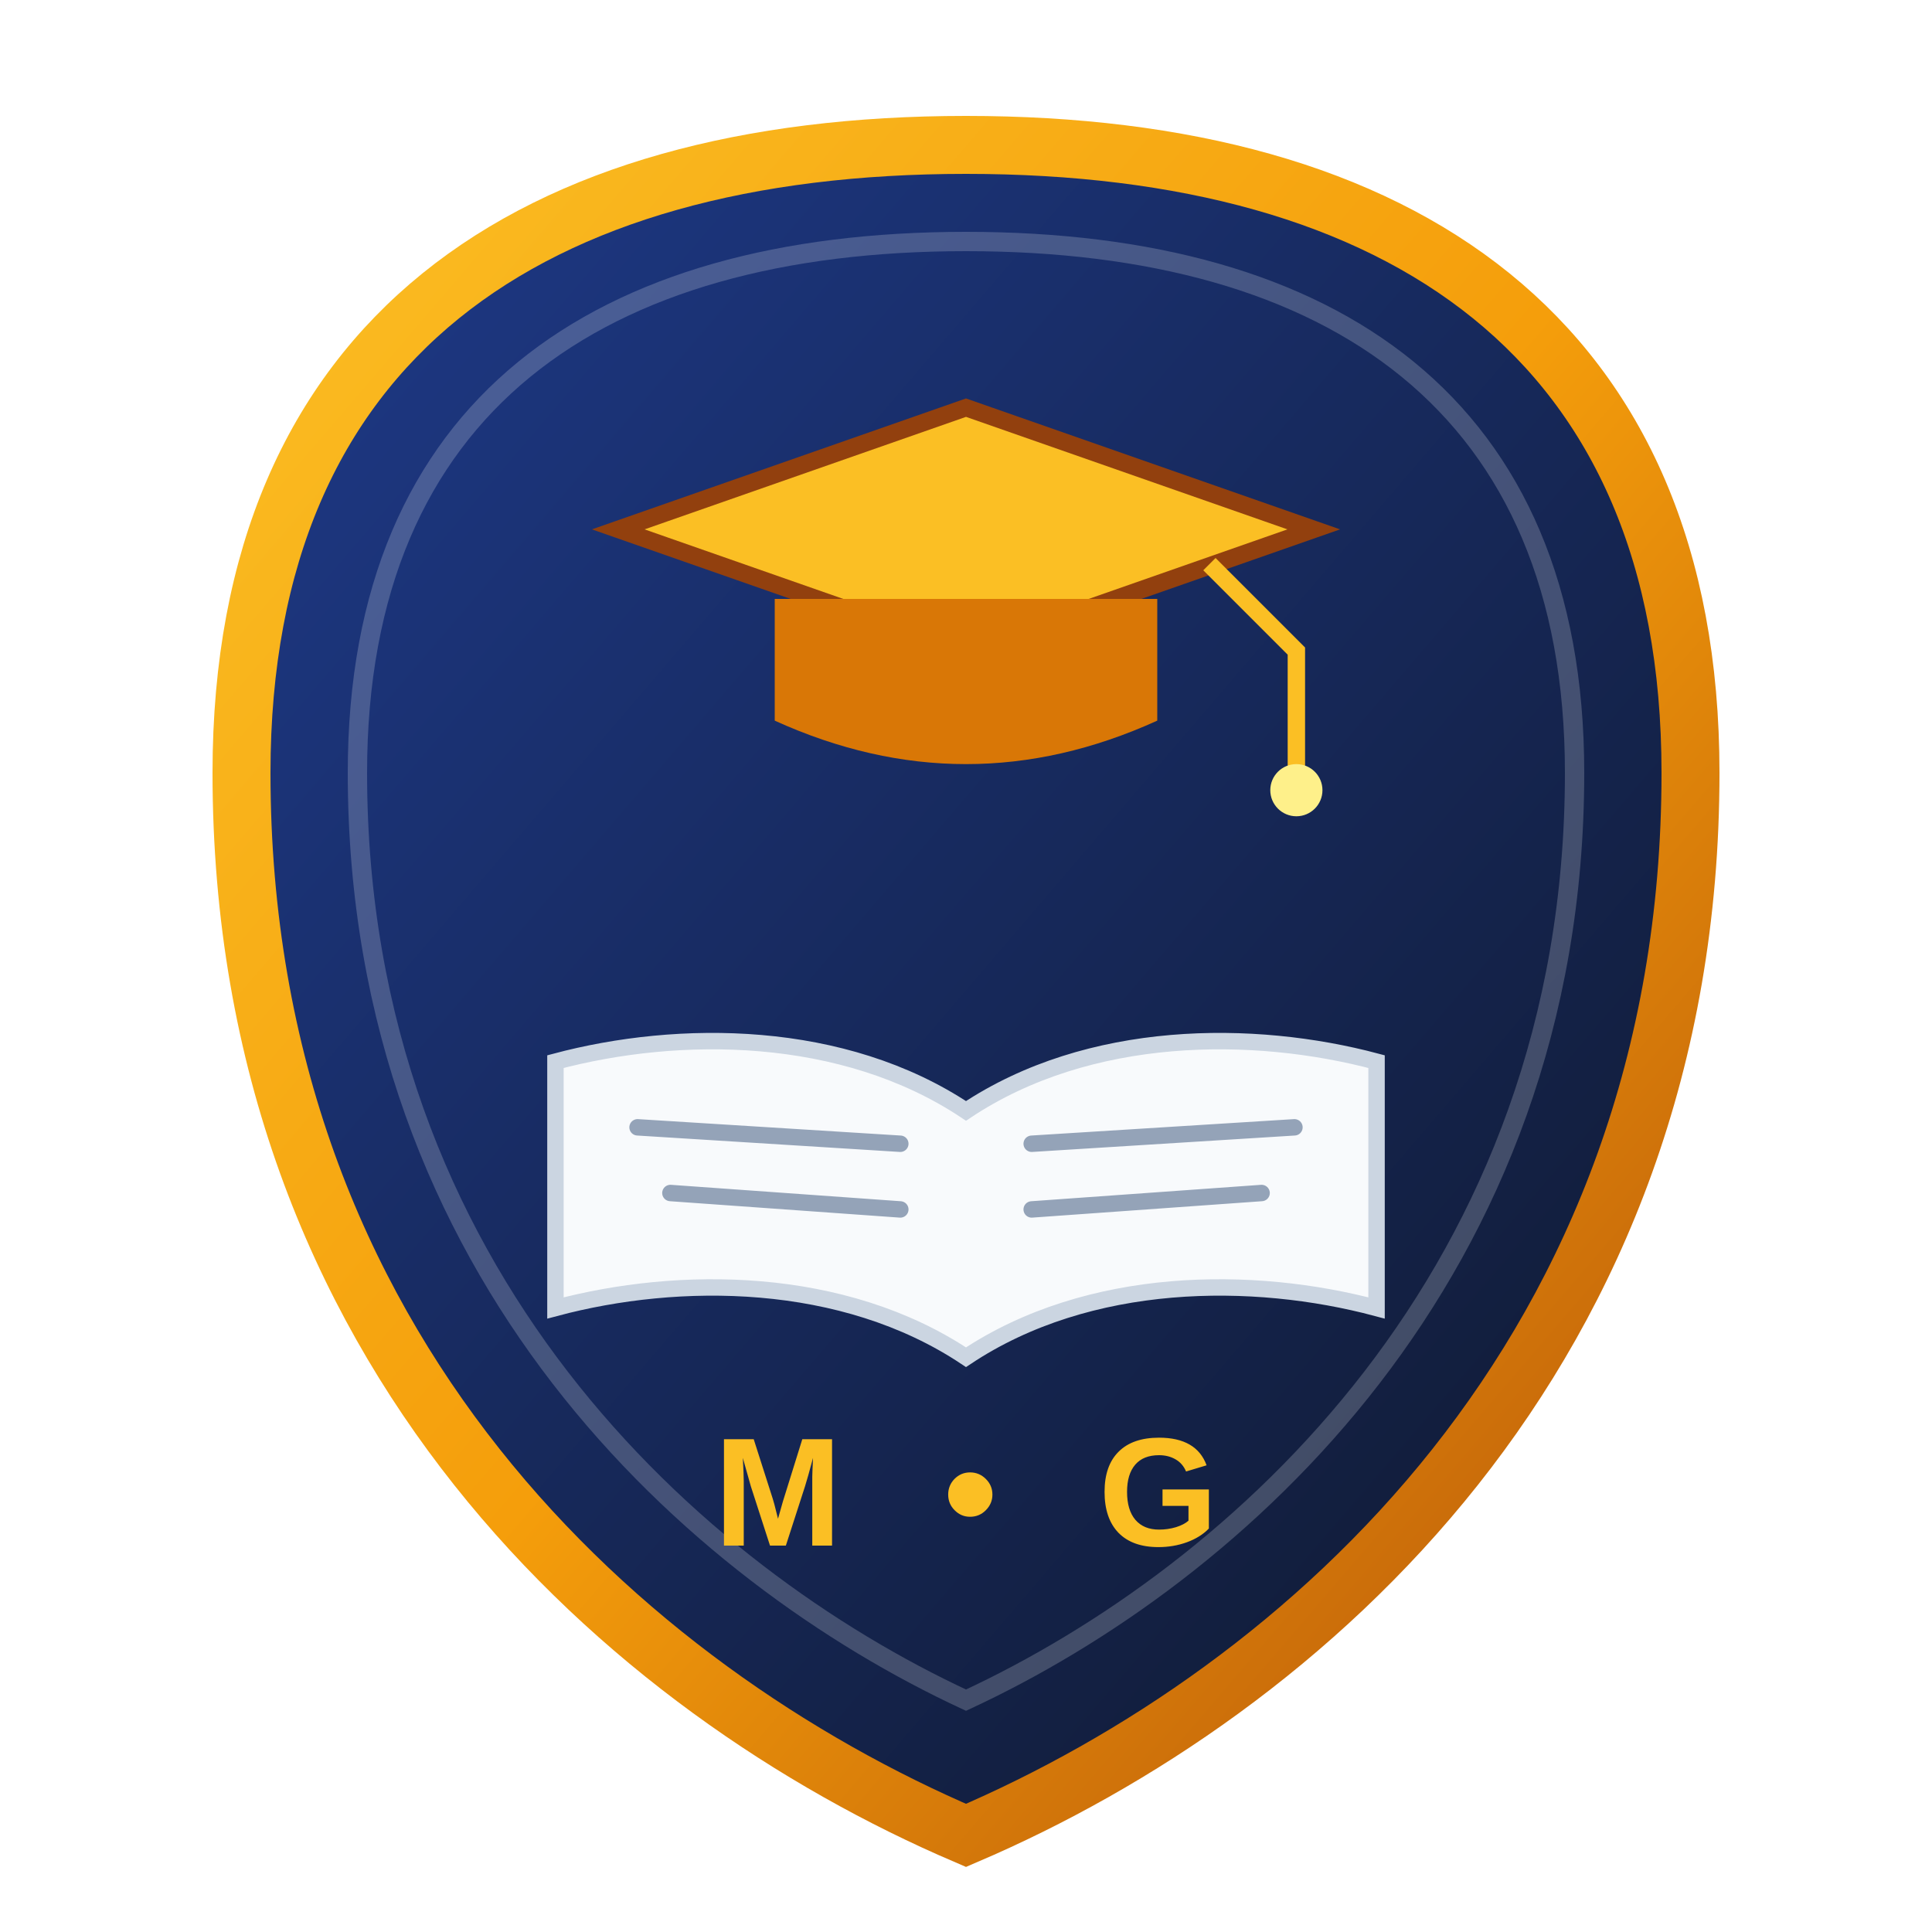
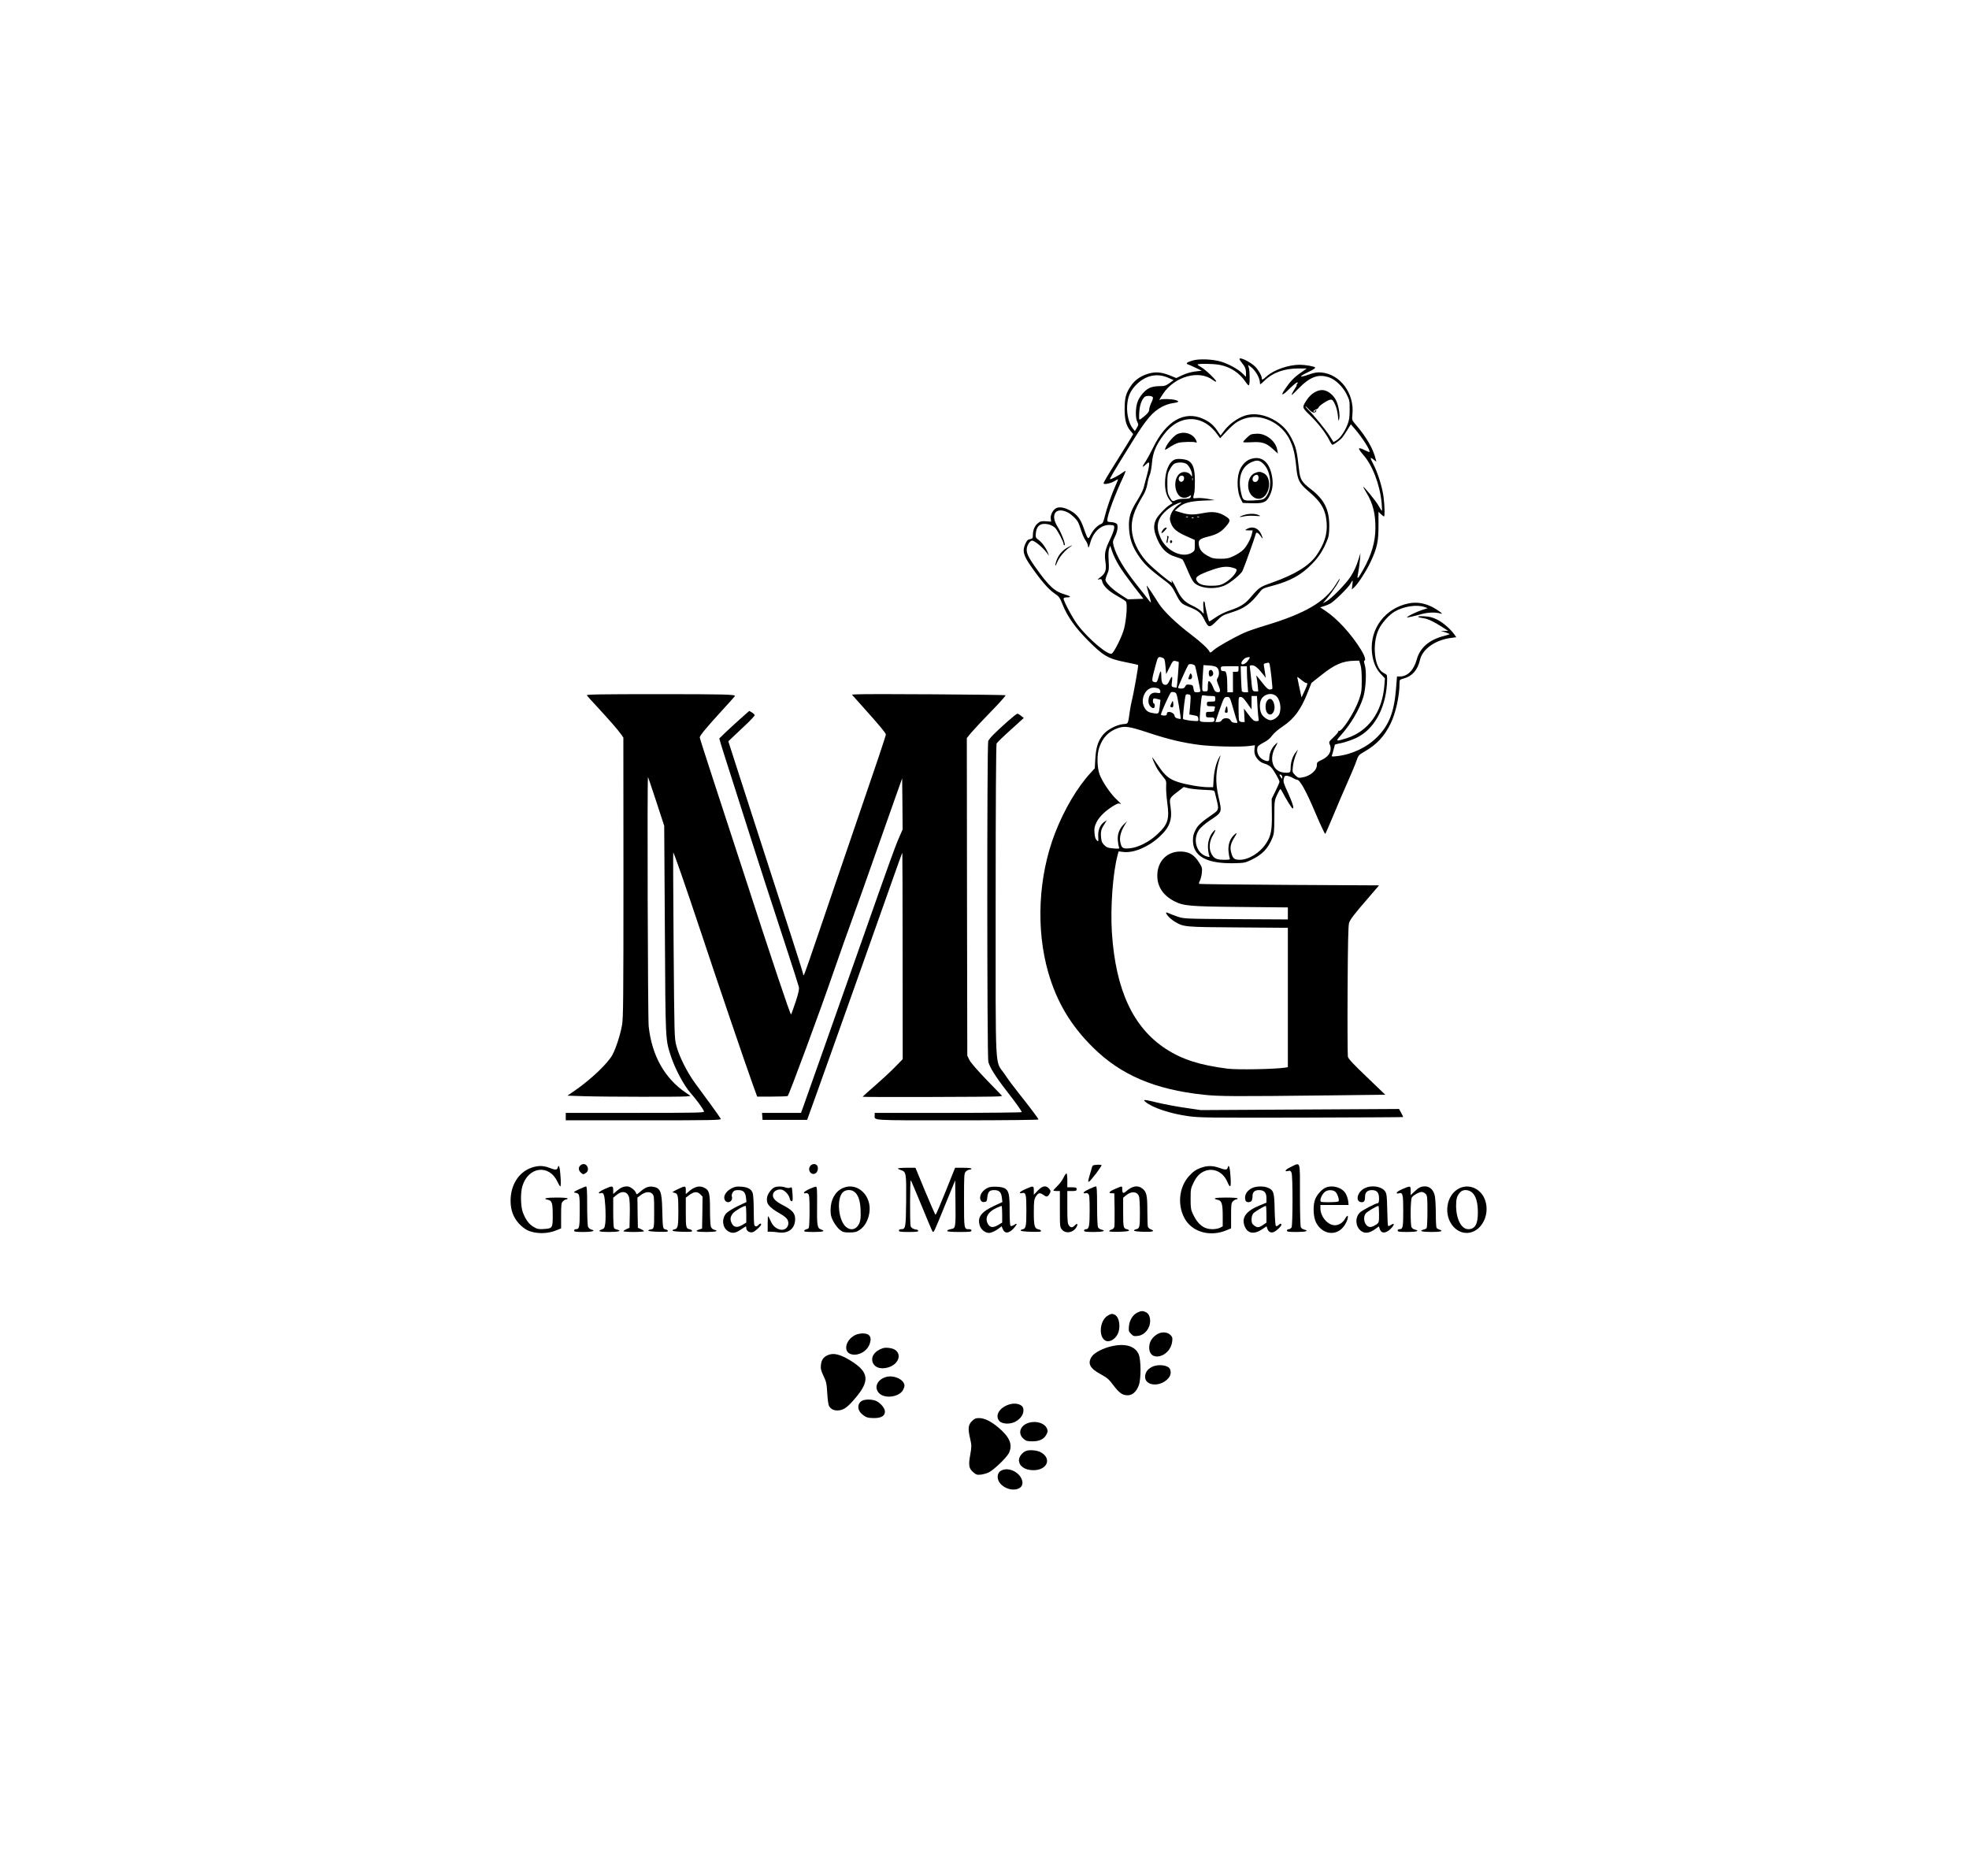
- <svg xmlns="http://www.w3.org/2000/svg" viewBox="0 0 200 200" width="200" height="200">
-   <defs>
-     <linearGradient id="shieldGrad" x1="0%" y1="0%" x2="100%" y2="100%">
-       <stop offset="0%" stop-color="#1e3a8a" />
-       <stop offset="100%" stop-color="#0f172a" />
-     </linearGradient>
-     <linearGradient id="goldBorder" x1="0%" y1="0%" x2="100%" y2="100%">
-       <stop offset="0%" stop-color="#fbbf24" />
-       <stop offset="50%" stop-color="#f59e0b" />
-       <stop offset="100%" stop-color="#b45309" />
-     </linearGradient>
-   </defs>
-   <path d="M 100 15 C 145 15, 175 35, 175 80 C 175 140, 135 175, 100 190 C 65 175, 25 140, 25 80 C 25 35, 55 15, 100 15 Z" fill="url(#shieldGrad)" stroke="url(#goldBorder)" stroke-width="6" />
-   <path d="M 100 25 C 138 25, 163 42, 163 80 C 163 132, 128 163, 100 176 C 72 163, 37 132, 37 80 C 37 42, 62 25, 100 25 Z" fill="none" stroke="rgba(255,255,255,0.2)" stroke-width="2" />
-   <g transform="translate(100, 62) scale(0.9)">
-     <path d="M 0 -22 L 40 -8 L 0 6 L -40 -8 Z" fill="#fbbf24" stroke="#92400e" stroke-width="2" />
-     <path d="M -22 0 L -22 14 Q 0 24 22 14 L 22 0 Z" fill="#d97706" />
-     <path d="M 28 -4 L 38 6 L 38 22" stroke="#fbbf24" stroke-width="2" fill="none" />
-     <circle cx="38" cy="22" r="3" fill="#fef08a" />
+ <svg xmlns="http://www.w3.org/2000/svg" version="1.0" width="2116pt" height="2016pt" viewBox="0 0 2116 2016" preserveAspectRatio="xMidYMid meet">
+   <g transform="translate(0,2016) scale(0.1,-0.1)" fill="#000000" stroke="none">
+     <path d="M13320 16301 c0 -5 11 -22 24 -38 36 -43 46 -68 46 -112 l0 -41 -40 39 c-46 45 -151 102 -230 125 -87 26 -234 32 -302 12 -62 -18 -80 -33 -51 -42 10 -3 47 -20 83 -37 l65 -31 -70 -8 c-42 -5 -95 -20 -137 -39 l-67 -32 -68 28 c-91 36 -154 42 -229 20 -82 -23 -146 -67 -188 -128 -56 -82 -69 -128 -70 -247 -1 -120 16 -185 63 -241 l29 -34 -26 -45 c-14 -25 -79 -129 -144 -233 -112 -179 -148 -239 -148 -252 0 -14 70 -2 109 20 23 14 45 25 46 25 2 0 -8 -26 -22 -57 -47 -105 -100 -257 -119 -337 -14 -60 -23 -80 -39 -86 -39 -15 -86 -62 -111 -112 -23 -46 -27 -49 -39 -32 -7 11 -25 56 -40 102 -33 96 -72 146 -142 184 -66 37 -125 45 -158 24 -33 -22 -58 -72 -53 -110 l4 -32 -56 4 c-46 3 -60 0 -84 -19 -35 -27 -56 -75 -56 -127 0 -36 -3 -40 -30 -46 -24 -4 -35 -15 -50 -48 -35 -78 -24 -124 59 -243 104 -150 189 -249 249 -289 54 -37 61 -46 92 -125 52 -129 138 -250 275 -387 161 -162 214 -193 395 -229 74 -15 138 -29 141 -31 6 -3 -49 -313 -69 -389 -6 -22 -16 -76 -22 -120 -19 -131 -14 -122 -70 -127 -71 -7 -172 -60 -215 -113 -54 -66 -76 -133 -84 -256 l-6 -106 -42 -46 c-146 -158 -287 -397 -386 -653 -179 -465 -206 -1027 -72 -1494 91 -317 242 -571 479 -805 299 -297 665 -454 1191 -510 165 -18 327 -19 1346 -7 l606 7 -198 190 c-150 143 -200 197 -204 220 -3 17 -5 338 -3 715 3 515 7 694 16 722 14 40 56 95 220 284 l102 119 -964 5 c-530 3 -967 8 -970 11 -3 3 1 20 10 37 8 18 18 56 20 84 5 48 2 58 -30 109 -50 79 -101 112 -182 117 -155 10 -267 -99 -267 -258 0 -120 63 -214 184 -276 100 -50 160 -56 712 -61 l507 -5 0 -65 0 -64 -557 3 c-553 4 -559 4 -628 27 -38 13 -82 30 -97 37 -64 33 -1 -51 68 -92 97 -57 104 -57 682 -61 l532 -4 0 -749 0 -749 -32 -5 c-112 -17 -513 -24 -616 -11 -299 38 -488 99 -662 212 -353 230 -541 634 -581 1252 -17 269 10 640 62 834 l10 37 52 -6 c111 -13 268 53 388 164 110 102 139 182 118 325 -13 90 -14 89 84 164 l58 45 47 -12 c26 -7 100 -15 165 -18 117 -5 117 -5 123 -31 3 -14 12 -51 20 -82 23 -93 20 -105 -33 -142 -132 -91 -168 -123 -195 -176 -22 -42 -28 -67 -28 -115 1 -166 144 -247 430 -243 118 2 129 4 193 34 120 57 181 119 229 234 20 49 22 71 23 229 0 171 1 176 29 238 16 34 32 62 36 62 3 0 14 -17 24 -37 10 -21 39 -71 64 -112 41 -64 47 -71 50 -48 2 15 -20 75 -53 149 -50 108 -56 127 -49 158 8 31 12 35 38 32 15 -2 42 -12 60 -23 17 -10 38 -19 46 -19 30 -1 98 -124 195 -354 55 -129 103 -232 107 -228 4 4 43 94 87 199 44 106 112 266 152 355 40 90 83 192 95 228 21 61 26 67 80 98 138 79 220 166 289 307 54 112 95 296 95 430 0 40 1 41 47 54 89 23 148 91 173 199 27 118 166 216 338 237 l52 7 -22 31 c-42 59 -121 127 -185 159 -50 24 -80 32 -141 35 -81 4 -84 -9 -4 -21 49 -7 112 -37 203 -96 l62 -40 -39 -1 -39 0 49 -15 c26 -9 46 -17 44 -20 -3 -2 -30 -11 -62 -19 -158 -41 -256 -126 -291 -253 -32 -115 -99 -182 -181 -182 l-31 0 -11 -137 c-20 -246 -75 -387 -202 -514 -110 -111 -270 -187 -431 -205 -59 -7 -62 -6 -54 12 4 10 12 39 18 64 6 25 12 46 13 48 1 2 35 10 76 18 40 9 109 33 154 54 187 90 309 304 329 576 3 49 2 94 -2 99 -4 6 -21 17 -37 25 -96 49 -124 309 -50 465 31 67 111 157 171 192 97 57 240 79 322 49 l34 -12 -68 -22 c-57 -19 -155 -67 -155 -77 0 -4 69 11 155 35 77 21 155 22 211 5 37 -12 -40 45 -101 75 -85 41 -166 52 -249 35 -250 -52 -414 -269 -393 -520 9 -100 40 -179 95 -237 l45 -48 -6 -78 c-23 -285 -172 -492 -409 -567 -112 -35 -117 -33 -63 28 109 120 202 277 245 412 29 93 38 279 17 348 -8 26 -11 47 -6 47 21 0 6 51 -36 119 -102 166 -255 333 -382 417 l-56 37 39 12 c21 6 53 19 69 28 42 22 200 177 219 216 9 17 19 31 21 31 3 0 2 -21 -2 -47 l-6 -48 28 25 c40 37 130 176 174 271 70 148 86 223 85 391 l0 148 26 -25 c14 -14 29 -25 33 -25 10 0 8 103 -4 205 -12 103 -64 270 -113 362 -36 67 -34 75 8 42 l27 -21 -7 28 c-28 114 -101 239 -217 374 -39 45 -39 45 -33 110 22 222 -132 429 -333 447 -46 4 -73 0 -144 -25 -105 -36 -99 -18 11 34 45 21 71 39 65 45 -13 13 -107 29 -167 29 -122 -1 -277 -55 -353 -124 -45 -40 -53 -43 -53 -21 0 26 -37 90 -70 124 -53 52 -170 109 -170 82z m-214 -62 c115 -21 214 -86 278 -181 26 -37 35 -45 40 -33 9 25 7 146 -3 182 l-9 32 29 -21 c51 -38 99 -121 99 -173 0 -22 4 -19 50 25 88 86 211 130 364 130 l89 0 -69 -49 c-68 -47 -113 -95 -167 -176 -49 -72 -28 -71 46 3 40 39 79 72 86 72 11 0 11 -3 1 -15 -7 -8 -9 -15 -6 -15 4 0 -1 -12 -12 -27 -11 -16 -27 -44 -37 -63 -14 -28 0 -17 66 51 129 131 215 163 333 123 68 -23 148 -101 188 -182 31 -62 33 -73 32 -167 0 -79 -5 -112 -23 -157 -29 -76 -80 -149 -119 -171 l-31 -18 -44 69 c-46 71 -172 225 -226 276 -17 17 -31 34 -31 38 0 5 14 -7 30 -25 35 -40 64 -51 81 -31 8 10 8 14 0 14 -6 0 -11 -5 -11 -11 0 -5 -5 -7 -12 -3 -8 5 -1 12 20 21 18 7 32 18 32 23 0 17 103 85 129 85 20 1 28 -9 49 -53 14 -32 27 -81 30 -121 5 -56 7 -62 13 -36 12 42 -6 151 -33 203 -30 58 -85 102 -136 109 -58 8 -131 -34 -176 -101 -56 -84 -56 -84 30 -167 87 -84 169 -190 208 -266 14 -29 30 -53 35 -53 14 0 84 51 105 77 12 14 37 52 57 85 l36 58 45 -52 c83 -98 168 -232 155 -245 -3 -2 -28 7 -55 21 -31 16 -53 22 -57 16 -4 -6 17 -36 45 -68 99 -111 179 -319 198 -518 4 -46 5 -84 2 -84 -3 0 -19 26 -37 58 -25 46 -163 214 -163 199 0 -3 16 -31 35 -63 69 -114 97 -224 96 -381 -1 -148 -42 -286 -131 -445 -62 -109 -71 -115 -54 -32 7 38 16 101 19 139 l5 70 -19 -60 c-25 -82 -47 -129 -88 -194 -47 -73 -207 -237 -258 -263 l-39 -21 42 49 c62 71 154 214 138 214 -2 0 -20 -27 -40 -60 -116 -188 -332 -314 -751 -440 -93 -28 -199 -64 -235 -81 -124 -57 -294 -154 -329 -187 -23 -22 -37 -29 -40 -21 -9 29 -93 108 -203 191 -155 117 -296 252 -348 336 -73 116 -124 191 -127 189 -1 -2 6 -32 16 -67 11 -36 22 -78 26 -95 6 -28 5 -28 -27 14 -18 25 -70 91 -116 148 -142 178 -224 316 -254 426 -11 44 -11 50 15 102 16 32 27 72 27 95 0 34 -4 42 -26 50 -14 6 -39 10 -55 10 -22 0 -29 5 -29 19 0 55 79 270 174 471 14 30 23 56 21 58 -2 2 -19 -7 -37 -21 -37 -28 -112 -67 -128 -67 -10 0 20 51 245 414 144 231 211 310 312 364 34 18 83 35 110 38 71 10 83 19 39 34 -38 12 -149 16 -166 5 -18 -11 -10 5 30 65 127 187 388 258 535 145 19 -14 35 -21 35 -14 0 17 -120 131 -163 154 -20 11 -37 23 -37 27 0 12 168 10 236 -3z m-546 -141 l52 -23 -45 -33 c-40 -28 -53 -32 -109 -32 -39 0 -78 -7 -104 -19 -52 -24 -109 -91 -131 -155 -21 -64 -22 -171 -1 -210 14 -27 14 -32 -5 -64 l-21 -35 -23 29 c-41 50 -66 155 -60 244 6 93 30 152 87 214 103 112 233 142 360 84z m-171 -207 c4 -7 -2 -32 -16 -58 -12 -26 -23 -59 -23 -74 0 -20 -12 -38 -47 -68 -27 -23 -52 -41 -57 -41 -5 0 -6 35 -3 78 5 75 22 127 54 163 16 19 80 19 92 0z m-914 -1238 c39 -20 93 -71 111 -106 8 -15 24 -58 35 -95 12 -37 31 -81 44 -98 13 -17 25 -44 27 -60 4 -31 7 -27 28 44 34 113 119 186 210 180 44 -3 45 -4 44 -34 -1 -18 -22 -74 -47 -125 -52 -109 -60 -149 -47 -239 12 -85 0 -122 -53 -162 -36 -26 -38 -30 -15 -24 23 5 27 2 33 -23 10 -47 68 -103 157 -153 47 -26 91 -54 98 -63 17 -21 6 -189 -20 -291 -21 -82 -104 -250 -132 -268 -38 -23 -252 157 -367 309 -52 69 -151 253 -151 281 0 9 12 14 35 14 52 0 43 13 -23 32 -110 32 -169 87 -315 292 -79 112 -100 158 -92 206 6 37 36 80 56 80 32 0 137 -92 176 -155 7 -11 5 -3 -3 19 -23 57 -62 112 -101 142 -34 25 -35 29 -31 76 7 64 37 98 89 98 47 0 87 -15 118 -43 24 -22 91 -150 91 -174 0 -7 4 -13 10 -13 17 0 -32 131 -75 200 -82 130 -19 217 110 153z m549 -569 c26 -44 97 -143 156 -220 l108 -139 -84 -3 -84 -3 -79 51 c-87 56 -161 129 -161 159 0 10 9 39 20 64 18 39 19 58 14 144 -4 65 -2 108 6 128 l11 30 22 -65 c12 -36 44 -101 71 -146z m469 -993 c22 -9 25 -17 32 -93 l7 -83 37 73 c34 70 37 73 65 68 16 -4 31 -8 33 -9 4 -5 -17 -271 -22 -276 -2 -2 -16 0 -31 3 -26 7 -26 8 -19 63 8 63 -2 64 -30 3 -13 -30 -24 -40 -41 -40 -31 0 -44 28 -44 96 0 68 -9 63 -30 -14 -13 -47 -19 -56 -35 -54 -43 8 -43 8 7 195 21 79 26 85 71 68z m937 0 c0 -5 -12 -23 -26 -40 -26 -31 -64 -42 -64 -18 1 19 33 55 55 60 32 8 35 7 35 -2z m1191 -78 c9 -30 14 -94 13 -168 0 -108 -3 -129 -31 -208 -48 -136 -186 -348 -215 -331 -6 4 -8 2 -5 -3 4 -6 -18 -34 -49 -63 -51 -48 -55 -55 -45 -77 30 -66 -3 -132 -84 -169 -47 -22 -54 -28 -53 -53 2 -60 -72 -123 -161 -137 -36 -6 -43 -3 -72 25 -31 31 -31 34 -25 92 3 34 17 88 30 122 l25 62 -24 -30 c-33 -40 -55 -107 -55 -166 0 -40 -3 -48 -22 -52 -13 -3 -43 -2 -68 3 -106 20 -142 150 -75 269 14 24 24 46 22 48 -3 2 -18 -12 -35 -31 -32 -36 -52 -90 -52 -138 0 -32 -16 -36 -64 -13 -52 25 -79 89 -60 140 4 9 33 29 64 45 39 20 69 44 90 74 19 26 66 67 115 99 122 82 194 179 266 360 l43 108 101 80 c147 118 233 155 361 158 l51 1 14 -47z m-976 5 c10 -47 33 -253 28 -260 -2 -5 -15 -8 -28 -8 -17 0 -37 18 -76 68 -68 87 -72 91 -66 67 3 -11 9 -50 13 -87 l6 -68 -30 0 c-34 0 -35 4 -47 140 -3 36 -8 82 -11 103 -6 35 -5 37 23 37 29 0 67 -33 123 -105 l23 -30 -7 45 c-4 25 -9 59 -12 77 -6 32 -7 31 48 42 4 0 10 -9 13 -21z m-801 -17 c9 -27 56 -255 56 -268 0 -8 -13 -13 -34 -13 -31 0 -34 3 -40 39 -5 36 -9 39 -42 43 -30 4 -38 0 -47 -19 -8 -17 -18 -23 -44 -23 -18 0 -33 4 -33 10 0 11 99 230 111 246 12 15 67 5 73 -15z m235 -15 c25 -23 28 -81 6 -112 -12 -19 -11 -27 10 -80 25 -62 22 -78 -16 -72 -17 2 -28 14 -39 44 -16 44 -37 74 -51 74 -5 0 -9 -25 -9 -55 0 -54 0 -55 -30 -55 -29 0 -30 1 -30 48 0 27 3 91 7 142 l6 92 63 -4 c43 -3 69 -10 83 -22z m231 -16 c0 -27 -3 -30 -30 -30 l-30 0 0 -110 0 -110 -30 0 -30 0 -1 78 c0 94 -10 147 -26 148 -7 1 -20 2 -28 3 -9 0 -15 11 -15 26 0 25 0 25 95 25 l95 0 0 -30z m90 -27 c0 -32 3 -95 7 -140 l6 -83 -32 0 c-17 0 -33 6 -36 13 -2 6 -5 69 -8 140 l-4 127 34 0 33 0 0 -57z m637 -123 c19 0 17 -10 -18 -87 l-32 -68 -23 105 c-12 58 -23 109 -23 113 -1 5 18 -8 41 -27 23 -20 48 -36 55 -36z m-1586 -60 c10 -6 19 -20 19 -31 0 -19 -4 -20 -36 -15 -47 9 -81 -13 -89 -58 -8 -39 -1 -69 21 -91 23 -23 44 -18 44 10 0 14 -4 25 -10 25 -12 0 -14 47 -2 53 4 2 22 0 40 -5 l33 -9 -6 -57 c-11 -95 -11 -95 -61 -88 -58 8 -81 20 -104 59 -52 85 7 217 96 217 20 0 44 -5 55 -10z m218 -184 c13 -75 21 -139 19 -141 -2 -3 -17 -1 -34 4 -19 5 -30 15 -32 30 -6 37 -82 57 -82 21 0 -15 -7 -20 -29 -20 -17 0 -32 4 -35 9 -5 8 86 213 106 238 5 7 19 8 36 4 26 -7 28 -12 51 -145z m126 84 c0 -19 -4 -67 -7 -107 l-7 -71 47 -9 c41 -7 47 -11 50 -36 3 -25 1 -27 -30 -26 -42 0 -126 14 -134 22 -5 5 10 160 23 235 5 29 9 33 32 30 23 -3 26 -8 26 -38z m914 24 c48 -34 67 -144 36 -204 -16 -30 -61 -60 -90 -60 -29 0 -76 31 -95 63 -22 35 -27 108 -11 150 24 63 106 89 160 51z m-696 -4 c46 0 47 -1 47 -30 0 -29 -2 -30 -45 -30 -41 0 -45 -2 -45 -25 0 -23 4 -25 46 -25 38 0 45 -3 40 -16 -3 -9 -6 -22 -6 -30 0 -10 -13 -14 -45 -14 -43 0 -45 -1 -45 -30 0 -29 2 -30 45 -30 41 0 45 -2 45 -25 0 -24 -2 -25 -75 -25 -58 0 -77 4 -81 15 -6 16 15 254 23 268 3 5 15 6 27 3 11 -3 42 -6 69 -6z m501 -117 c4 -65 10 -126 12 -135 4 -14 -1 -18 -25 -18 -26 0 -38 10 -82 68 l-51 67 4 -72 4 -73 -27 0 c-15 0 -29 7 -33 16 -3 9 -6 69 -6 135 0 118 0 119 23 119 18 0 35 -17 70 -67 l47 -67 0 72 0 72 29 0 29 0 6 -117z m-262 -15 c19 -68 38 -131 43 -141 7 -16 3 -18 -26 -15 -24 2 -37 10 -44 26 -13 30 -79 32 -95 2 -7 -13 -21 -20 -40 -20 l-29 0 35 103 c58 164 59 167 92 167 28 0 29 -3 64 -122z m-912 -262 c223 -74 370 -108 555 -132 141 -17 433 -24 531 -11 l60 8 -4 -36 c-6 -49 4 -80 38 -119 19 -21 45 -37 73 -44 23 -6 54 -24 68 -39 29 -32 89 -136 89 -155 0 -7 -19 -51 -42 -98 l-42 -85 2 -155 c3 -180 -9 -246 -63 -326 -65 -99 -186 -174 -281 -174 -61 0 -77 14 -94 82 -14 53 -4 96 37 160 31 50 29 58 -7 23 -43 -41 -63 -102 -58 -172 3 -32 9 -66 13 -75 6 -16 0 -18 -58 -18 -83 0 -109 12 -137 62 -32 57 -25 138 18 207 32 53 28 70 -7 25 -35 -45 -53 -107 -49 -170 2 -33 8 -68 13 -78 7 -17 5 -18 -20 -12 -116 29 -163 182 -89 289 17 24 64 65 109 95 142 95 139 86 100 257 -37 164 -32 281 20 440 3 11 -1 7 -10 -9 -33 -57 -56 -143 -62 -233 l-6 -93 -51 0 c-79 0 -232 26 -321 54 -101 32 -146 69 -221 182 -31 46 -58 84 -60 84 -7 0 30 -85 54 -125 14 -22 41 -59 61 -83 34 -40 36 -46 33 -105 -2 -34 4 -112 12 -174 25 -178 8 -232 -109 -341 -86 -81 -208 -142 -297 -149 -73 -6 -84 2 -98 64 -12 50 4 115 42 178 l30 50 -35 -34 c-47 -45 -71 -108 -64 -174 2 -29 8 -61 12 -71 8 -18 4 -19 -60 -14 -58 5 -72 10 -98 36 -26 26 -31 41 -35 91 -4 60 2 82 44 146 l19 30 -25 -16 c-46 -30 -71 -87 -68 -156 3 -62 3 -62 -16 -43 -14 13 -21 38 -24 80 -4 50 0 69 23 115 28 59 103 130 190 180 37 22 48 24 67 15 13 -6 -3 12 -34 40 -68 60 -160 195 -191 277 -28 76 -30 215 -4 289 37 108 100 173 198 208 77 27 122 20 329 -48z m1440 -479 c0 -20 0 -20 -15 -1 -19 25 -19 35 0 28 8 -4 15 -16 15 -27z" />
+     <path d="M13372 15691 c-75 -26 -159 -87 -211 -153 l-44 -58 -33 48 c-41 62 -85 99 -153 130 -202 93 -401 -22 -541 -313 -27 -55 -63 -120 -79 -145 -39 -56 -40 -72 -3 -37 15 15 31 27 35 27 13 0 7 -49 -17 -137 -13 -48 -30 -109 -36 -136 -7 -26 -37 -85 -66 -131 -77 -122 -97 -189 -91 -301 6 -111 33 -192 96 -288 61 -92 115 -146 252 -249 107 -80 112 -86 154 -168 49 -97 60 -108 135 -139 107 -43 135 -65 171 -137 48 -95 55 -96 131 -20 60 60 68 65 164 95 137 42 204 91 306 223 23 31 38 38 130 62 197 53 310 115 428 236 70 71 117 143 158 242 23 54 26 78 27 168 0 174 -53 280 -194 390 -105 81 -119 105 -132 222 -19 175 -30 226 -69 307 -46 95 -94 151 -174 203 -114 73 -239 95 -344 59z m204 -25 c122 -32 226 -116 281 -226 41 -81 59 -155 73 -295 13 -143 32 -180 132 -265 138 -116 185 -199 195 -341 9 -117 -25 -224 -106 -342 -79 -116 -232 -210 -480 -298 -132 -47 -138 -50 -235 -163 -58 -68 -109 -99 -222 -137 -53 -18 -110 -46 -151 -75 -35 -25 -66 -44 -69 -42 -7 7 -44 162 -44 185 0 12 -5 25 -11 29 -8 5 -10 -13 -7 -63 l4 -70 -27 28 c-14 15 -56 42 -93 59 -89 42 -122 78 -173 183 -40 81 -63 114 -48 66 8 -23 -220 165 -275 228 -93 105 -149 226 -157 338 -8 111 23 208 120 368 23 37 39 81 47 124 6 37 18 83 27 102 8 20 19 78 23 129 9 109 44 192 129 304 168 222 424 218 580 -10 l23 -32 70 75 c39 42 91 88 116 102 87 51 183 64 278 39z" />
+     <path d="M12655 15496 c-49 -21 -135 -130 -135 -170 0 -3 23 11 51 29 28 19 69 40 92 46 42 11 171 14 188 4 17 -11 9 22 -13 50 -40 51 -120 69 -183 41z" />
+     <path d="M13445 15491 c-22 -9 -85 -70 -85 -82 0 -4 38 -4 85 -2 115 8 162 -7 232 -71 l56 -51 -7 40 c-16 93 -118 176 -215 174 -25 0 -55 -4 -66 -8z" />
+     <path d="M13435 15225 c-53 -19 -102 -76 -121 -144 -24 -80 -16 -212 16 -277 l25 -49 90 -3 c121 -4 158 7 189 61 39 66 51 137 37 221 -27 164 -114 234 -236 191z m145 -53 c88 -88 94 -292 11 -366 -16 -15 -41 -20 -119 -24 -116 -5 -116 -5 -138 99 -31 149 10 263 111 310 62 29 92 25 135 -19z" />
+     <path d="M13483 15075 c-81 -35 -95 -188 -22 -249 58 -49 125 -28 160 48 35 78 17 171 -40 200 -36 19 -56 20 -98 1z m42 -49 c0 -32 -23 -53 -49 -43 -21 8 -21 46 2 63 27 21 47 13 47 -20z" />
+     <path d="M12624 15221 c-63 -27 -104 -128 -104 -255 0 -86 21 -149 61 -192 l20 -22 -34 -21 c-42 -26 -119 -107 -141 -148 -28 -54 -30 -103 -7 -171 45 -134 114 -208 220 -238 31 -9 61 -21 68 -26 6 -5 31 -57 55 -115 23 -58 55 -119 70 -134 66 -66 232 -79 339 -26 58 28 162 115 181 150 15 29 133 357 145 405 4 18 30 2 54 -34 22 -34 24 -26 5 20 -29 71 -95 96 -156 61 -25 -14 -24 -14 18 -15 l44 0 -7 -32 c-11 -54 -55 -137 -93 -175 -19 -20 -65 -50 -101 -67 -57 -27 -77 -31 -146 -31 -70 1 -87 4 -134 30 -65 36 -91 68 -98 122 -7 50 10 63 104 87 88 22 134 48 181 101 59 67 59 81 5 115 -73 47 -137 56 -237 37 -111 -22 -160 -21 -242 4 l-69 21 39 34 c56 49 122 67 266 74 l125 5 -74 14 c-41 7 -93 11 -117 8 -43 -4 -44 -4 -38 22 3 14 8 32 10 40 2 7 5 62 5 122 0 123 -18 184 -66 215 -30 20 -119 29 -151 15z m120 -43 c28 -12 66 -81 66 -118 l0 -24 -15 21 c-22 31 -78 40 -111 18 -66 -43 -73 -177 -12 -242 25 -27 73 -30 106 -7 23 16 26 15 16 -10 -5 -12 -21 -16 -68 -16 -34 0 -73 -7 -90 -15 -34 -18 -40 -15 -69 38 -19 35 -22 58 -22 142 0 86 3 106 24 145 12 25 33 53 45 62 24 20 93 24 130 6z m-19 -157 c0 -32 -30 -51 -49 -31 -21 22 -3 62 26 58 17 -2 23 -10 23 -27z m92 -23 c-3 -7 -5 -2 -5 12 0 14 2 19 5 13 2 -7 2 -19 0 -25z m-142 -257 c-44 -26 -83 -75 -96 -121 -10 -33 -9 -47 5 -84 23 -60 63 -93 169 -140 l87 -39 0 -59 c0 -55 -2 -59 -32 -78 -101 -62 -272 18 -335 157 -52 114 -40 197 41 278 28 28 76 63 105 78 62 31 102 37 56 8z m92 -137 c-3 -3 -12 -4 -19 -1 -8 3 -5 6 6 6 11 1 17 -2 13 -5z m120 0 c-3 -3 -12 -4 -19 -1 -8 3 -5 6 6 6 11 1 17 -2 13 -5z m-60 -10 c-3 -3 -12 -4 -19 -1 -8 3 -5 6 6 6 11 1 17 -2 13 -5z m424 -536 c22 -6 39 -15 39 -20 0 -38 -71 -113 -140 -149 -36 -19 -61 -23 -130 -24 -92 0 -139 16 -160 56 -21 37 14 61 170 116 100 35 158 40 221 21z" />
+     <path d="M12496 14464 c-27 -40 -14 -45 20 -8 25 27 28 34 14 34 -10 0 -25 -12 -34 -26z" />
+     <path d="M12542 14394 c4 -3 2 -19 -2 -35 -5 -16 -5 -31 -1 -33 4 -3 8 0 8 7 0 7 4 24 8 40 5 19 3 27 -6 27 -7 0 -10 -3 -7 -6z" />
+     <path d="M12574 14339 c0 -11 5 -18 10 -16 16 5 18 24 4 30 -9 3 -14 -3 -14 -14z" />
+     <path d="M13362 14623 c-54 -19 -50 -25 8 -12 25 6 77 8 115 5 66 -5 68 -4 40 9 -39 18 -109 17 -163 -2z" />
+     <path d="M11464 14271 c-51 -30 -92 -80 -112 -140 -20 -58 -12 -69 10 -12 20 52 84 128 138 163 41 27 19 20 -36 -11z" />
+     <path d="M12781 12899 c-14 -41 -14 -39 9 -39 21 0 28 33 11 58 -6 10 -11 5 -20 -19z" />
+     <path d="M12997 12953 c-12 -12 -7 -63 6 -63 26 0 40 18 33 44 -6 25 -25 34 -39 19z" />
+     <path d="M12588 12600 c-15 -32 -15 -35 0 -41 19 -7 26 15 19 54 -3 20 -5 18 -19 -13z" />
+     <path d="M13616 12628 c-21 -29 -20 -97 0 -126 37 -53 92 3 79 79 -11 66 -50 89 -79 47z" />
+     <path d="M13177 12563 c-2 -5 -7 -20 -11 -35 -5 -23 -3 -28 12 -28 15 0 17 6 14 35 -4 35 -7 41 -15 28z" />
+     <path d="M6306 12688 c4 -7 56 -65 115 -128 122 -132 226 -251 257 -296 l21 -31 1 -1499 c0 -1317 -2 -1511 -15 -1589 -18 -102 -62 -240 -101 -317 -47 -92 -235 -271 -413 -393 l-73 -50 183 -6 c233 -7 1040 -8 1097 -2 l43 5 -48 33 c-230 155 -368 400 -402 716 -9 90 -17 2689 -7 2678 2 -2 42 -121 89 -264 l85 -260 7 -1114 c7 -1213 5 -1177 65 -1362 45 -137 140 -315 211 -395 60 -67 134 -168 145 -199 5 -13 -77 -15 -740 -15 l-746 0 0 -40 0 -40 836 0 c733 0 835 2 830 15 -3 8 -52 78 -108 155 -57 77 -133 182 -171 233 -83 114 -169 285 -198 397 -22 84 -22 96 -30 1080 -4 547 -6 996 -4 998 5 6 130 -353 290 -833 181 -546 488 -1447 563 -1655 l49 -135 161 0 c88 0 163 3 167 6 17 18 346 906 496 1343 61 177 154 438 206 581 52 143 153 427 224 630 72 204 169 480 217 615 l87 245 3 -275 2 -274 -40 -92 c-39 -88 -97 -249 -375 -1039 -68 -192 -173 -489 -233 -660 -60 -170 -178 -503 -261 -740 -83 -236 -158 -449 -167 -472 l-16 -43 -209 0 -210 0 3 -37 3 -38 240 0 239 0 108 300 c59 165 144 404 189 530 45 127 170 480 279 785 108 305 253 713 321 907 68 194 125 351 126 349 1 -1 3 -501 3 -1111 l1 -1108 -88 -90 c-48 -49 -145 -138 -215 -199 -71 -61 -128 -113 -128 -115 0 -5 1420 -2 1462 4 l38 5 -165 170 c-101 105 -173 188 -187 216 l-23 47 -3 1707 -2 1706 48 59 c27 32 122 134 212 226 90 92 160 171 156 175 -8 7 -1488 17 -1596 10 l-55 -3 125 -140 c171 -190 240 -274 240 -288 0 -15 -95 -299 -350 -1042 -106 -308 -267 -782 -359 -1052 -91 -271 -169 -493 -173 -493 -5 0 -8 7 -8 15 0 7 -60 200 -134 427 -127 390 -265 820 -547 1692 l-122 379 69 66 c38 36 102 97 142 134 39 38 72 74 72 81 0 6 -13 19 -29 29 l-29 17 -95 -84 c-52 -47 -125 -113 -161 -148 l-66 -64 15 -54 c9 -30 67 -215 130 -410 62 -195 143 -449 180 -565 77 -245 238 -740 405 -1250 65 -198 121 -375 125 -393 5 -24 -4 -64 -35 -160 -24 -70 -45 -130 -49 -134 -7 -8 -209 594 -511 1527 -100 308 -247 757 -326 998 -79 241 -144 445 -144 452 0 20 81 117 238 288 75 82 138 152 140 156 6 18 -107 21 -836 21 -608 0 -762 -3 -756 -12z" />
+     <path d="M10828 12407 c-141 -126 -197 -183 -208 -212 -14 -37 -13 -3384 1 -3445 13 -57 77 -160 192 -308 106 -136 167 -222 167 -234 0 -4 -355 -8 -790 -8 l-790 0 0 -24 c0 -60 -70 -56 886 -56 501 0 874 4 874 9 0 9 -87 125 -218 290 -46 57 -111 144 -144 195 -109 161 -98 -50 -98 1862 0 1071 4 1682 10 1694 5 10 73 76 151 146 l141 128 -29 23 c-15 13 -33 23 -40 23 -6 0 -53 -37 -105 -83z" />
+     <path d="M12310 8318 c75 -63 267 -127 465 -154 119 -16 222 -17 1215 -15 597 2 1086 4 1088 6 2 2 -7 22 -20 45 l-23 42 -1065 -6 -1065 -6 -165 24 c-91 13 -224 38 -296 55 -155 37 -167 37 -134 9z" />
+     <path d="M6236 7634 c-22 -21 -20 -50 4 -74 24 -24 29 -24 58 -4 39 27 19 94 -28 94 -10 0 -26 -7 -34 -16z" />
+     <path d="M8705 7626 c-32 -49 24 -109 66 -70 21 19 25 64 7 82 -20 20 -56 14 -73 -12z" />
+     <path d="M11788 7642 c-45 -3 -48 -5 -57 -40 -6 -20 -17 -59 -25 -87 -25 -83 -10 -75 75 36 33 44 59 83 57 87 -2 4 -24 6 -50 4z" />
+     <path d="M13872 7619 c-60 -28 -77 -56 -27 -43 20 5 27 1 35 -21 14 -36 13 -560 0 -586 -6 -10 -20 -19 -30 -19 -11 0 -20 -7 -20 -15 0 -12 18 -15 105 -15 101 0 137 12 80 26 -14 3 -30 14 -35 24 -6 11 -10 154 -10 349 0 379 9 350 -98 300z" />
+     <path d="M5712 7611 c-139 -48 -227 -189 -225 -361 1 -96 30 -173 89 -239 24 -27 65 -59 89 -71 89 -43 219 -43 319 0 l46 19 0 136 c0 122 2 137 20 155 11 11 27 20 35 20 8 0 15 5 15 10 0 6 -47 10 -120 10 -115 0 -154 -11 -89 -25 41 -9 49 -35 49 -169 0 -134 -3 -138 -96 -144 -55 -4 -69 -1 -109 22 -51 30 -86 78 -116 156 -24 65 -27 211 -5 283 63 210 287 238 376 48 13 -28 27 -51 32 -51 5 0 6 46 2 103 -6 102 -19 143 -30 99 -8 -27 -24 -28 -92 -2 -64 25 -121 25 -190 1z" />
+     <path d="M12925 7616 c-67 -21 -100 -43 -148 -96 -112 -125 -127 -327 -36 -472 87 -135 274 -181 443 -108 l46 19 0 136 c0 122 2 137 20 155 11 11 27 20 35 20 8 0 15 5 15 10 0 6 -49 10 -126 10 -119 0 -153 -10 -85 -25 41 -9 51 -45 51 -176 l0 -108 -30 -16 c-16 -8 -52 -15 -80 -15 -92 0 -157 50 -209 160 -23 49 -26 67 -26 165 0 105 2 114 33 178 23 47 47 77 74 97 103 75 234 34 287 -90 33 -78 43 -64 35 53 -6 102 -19 143 -30 99 -8 -27 -23 -27 -94 -2 -63 22 -118 24 -175 6z" />
+     <path d="M9650 7602 c0 -4 15 -12 32 -17 56 -17 59 -31 56 -331 -3 -291 -6 -304 -54 -304 -15 0 -24 -6 -24 -15 0 -12 18 -15 106 -15 80 0 105 3 102 13 -3 6 -9 12 -14 12 -33 2 -62 18 -68 37 -9 35 -7 503 2 493 5 -6 57 -129 117 -275 59 -146 112 -269 117 -275 13 -14 13 -13 134 284 l109 266 3 -225 c3 -268 1 -288 -36 -296 -45 -10 -52 -13 -52 -24 0 -6 47 -10 130 -10 109 0 130 2 130 15 0 10 -10 15 -28 15 -52 0 -52 2 -52 312 0 275 1 289 20 308 11 11 29 20 40 20 11 0 20 5 20 10 0 6 -36 10 -88 10 l-88 0 -101 -252 c-56 -139 -104 -253 -109 -253 -4 0 -54 114 -112 253 l-104 252 -94 0 c-52 0 -94 -4 -94 -8z" />
+     <path d="M11429 7503 c-13 -26 -42 -66 -66 -89 -24 -23 -43 -45 -43 -48 0 -3 16 -6 35 -6 l35 0 0 -194 c0 -189 1 -196 23 -221 40 -48 124 -32 156 29 19 34 8 43 -18 17 -27 -27 -46 -27 -65 1 -13 18 -16 55 -16 195 l0 173 50 0 c43 0 50 3 50 20 0 17 -7 20 -50 20 l-50 0 0 75 c0 41 -4 75 -9 75 -5 0 -20 -21 -32 -47z" />
+     <path d="M6220 7378 c-56 -27 -61 -32 -40 -36 49 -8 50 -14 50 -196 0 -178 -4 -196 -42 -196 -10 0 -18 -7 -18 -15 0 -12 18 -15 99 -15 97 0 139 13 86 26 -15 4 -30 17 -36 31 -5 13 -9 116 -9 229 0 157 -3 204 -12 204 -7 -1 -42 -15 -78 -32z" />
+     <path d="M6492 7379 c-35 -16 -60 -34 -57 -39 3 -5 12 -7 20 -3 33 12 42 -15 50 -141 4 -67 4 -149 0 -180 -7 -52 -11 -59 -36 -68 -54 -19 -29 -28 75 -28 103 0 143 11 89 25 -16 3 -31 12 -35 18 -4 7 -8 82 -8 169 l0 156 31 26 c62 53 120 44 139 -21 7 -23 10 -97 8 -183 l-3 -145 -32 -14 c-18 -8 -33 -18 -33 -23 0 -4 50 -8 110 -8 61 0 110 4 110 8 0 5 -15 15 -32 23 l-33 14 -3 162 -2 162 34 26 c48 37 98 43 125 16 20 -20 21 -31 21 -196 0 -184 0 -182 -44 -189 -9 -1 -18 -6 -19 -12 -1 -5 46 -10 106 -12 85 -2 108 0 105 10 -3 7 -14 14 -26 16 -29 4 -30 16 -35 207 -4 203 -20 241 -105 252 -44 6 -82 -10 -136 -58 -33 -28 -35 -29 -41 -10 -10 31 -63 71 -95 71 -41 0 -72 -14 -114 -50 l-36 -32 0 41 c0 50 -9 51 -98 10z" />
+     <path d="M7280 7378 c-55 -27 -61 -32 -40 -35 46 -8 50 -25 50 -198 0 -167 -5 -190 -43 -197 -10 -1 -19 -7 -20 -13 -1 -6 41 -11 106 -13 85 -2 108 0 105 10 -3 7 -13 15 -24 17 -42 7 -44 17 -44 182 l0 158 33 25 c52 40 90 44 122 12 l25 -26 -2 -171 -3 -172 -33 -11 c-53 -18 -27 -26 85 -26 98 0 132 11 78 24 -15 4 -30 18 -35 32 -6 14 -10 97 -10 185 0 177 -8 207 -60 234 -54 28 -112 12 -177 -48 l-23 -20 0 41 c0 51 -4 51 -90 10z" />
+     <path d="M7860 7388 c-58 -30 -90 -84 -72 -122 23 -51 94 -19 77 35 -4 11 0 30 9 44 13 20 25 25 60 25 54 0 77 -23 83 -83 l5 -45 -93 -44 c-52 -25 -107 -59 -123 -76 -55 -59 -43 -162 24 -197 44 -23 73 -18 130 20 29 19 54 35 56 35 2 0 4 -9 4 -20 0 -29 41 -53 72 -41 27 10 88 67 88 82 0 14 -16 11 -30 -6 -16 -20 -36 -19 -44 1 -3 9 -6 82 -6 163 0 82 -5 162 -11 179 -15 43 -52 64 -123 69 -50 4 -69 0 -106 -19z m160 -278 l0 -89 -44 -26 c-53 -31 -90 -26 -111 16 -22 41 -18 74 12 110 23 27 111 79 136 79 4 0 7 -40 7 -90z" />
+     <path d="M8324 7400 c-32 -13 -72 -67 -80 -105 -13 -69 17 -107 134 -175 53 -30 77 -51 87 -73 25 -60 -21 -116 -83 -101 -46 12 -78 41 -101 94 -12 27 -24 50 -26 50 -3 0 -5 -37 -5 -83 l0 -84 33 0 c17 0 57 -4 88 -8 103 -14 174 44 174 142 0 66 -29 98 -139 155 -83 44 -112 80 -96 123 10 28 54 48 90 40 35 -8 79 -56 87 -96 3 -16 12 -29 20 -29 12 0 14 14 10 75 -2 41 -7 75 -10 75 -4 0 -14 -3 -22 -6 -8 -3 -29 -1 -46 5 -37 13 -85 13 -115 1z" />
+     <path d="M8698 7382 c-32 -15 -58 -32 -58 -39 0 -7 7 -10 15 -7 8 4 22 1 30 -6 12 -10 15 -44 15 -184 0 -94 -4 -176 -8 -182 -4 -7 -16 -13 -26 -15 -11 -2 -21 -10 -24 -16 -3 -10 22 -13 102 -13 106 0 131 9 77 28 -38 14 -43 41 -40 270 1 152 -1 187 -12 189 -8 1 -40 -11 -71 -25z" />
+     <path d="M9055 7391 c-80 -37 -128 -123 -129 -231 -1 -53 4 -76 29 -125 17 -33 47 -72 68 -90 35 -27 46 -30 106 -30 57 0 74 4 109 27 53 35 91 101 104 180 32 189 -131 341 -287 269z m123 -37 c42 -29 65 -92 70 -186 5 -109 -2 -149 -34 -188 -33 -39 -80 -41 -123 -5 -80 68 -103 297 -36 369 28 31 87 36 123 10z" />
+     <path d="M10625 7399 c-68 -25 -109 -94 -85 -139 8 -15 19 -20 38 -18 24 3 28 8 32 49 7 63 23 79 75 79 53 0 76 -23 82 -84 l5 -44 -88 -41 c-142 -67 -182 -122 -155 -212 13 -43 58 -79 99 -79 25 0 74 22 111 52 l25 19 12 -29 c22 -54 68 -50 123 13 36 42 35 55 -3 30 -14 -9 -30 -14 -36 -10 -6 4 -10 66 -10 167 0 172 -8 210 -52 237 -29 18 -135 24 -173 10z m145 -289 l0 -89 -45 -27 c-55 -32 -88 -27 -111 17 -32 63 4 127 96 168 25 11 48 21 53 21 4 0 7 -40 7 -90z" />
+     <path d="M11023 7382 c-35 -15 -63 -32 -63 -39 0 -6 8 -9 20 -6 45 12 50 -8 50 -186 0 -173 -5 -196 -43 -203 -10 -1 -18 -7 -18 -13 1 -6 47 -11 112 -13 87 -2 110 0 107 10 -3 7 -14 14 -26 16 -44 7 -52 36 -52 182 0 117 3 139 20 168 27 43 43 48 79 23 37 -26 46 -26 65 1 21 30 20 44 -4 68 -33 33 -68 26 -117 -25 l-43 -45 0 45 c0 53 -3 54 -87 17z" />
+     <path d="M11702 7380 c-35 -16 -61 -34 -57 -39 3 -6 12 -8 20 -4 9 3 22 0 30 -7 12 -10 15 -44 15 -177 0 -171 -6 -203 -40 -203 -11 0 -20 -7 -20 -15 0 -12 18 -15 105 -15 101 0 137 12 80 26 -14 3 -30 14 -35 24 -6 11 -10 112 -10 229 0 162 -3 211 -12 211 -7 0 -41 -13 -76 -30z" />
+     <path d="M11982 7382 c-65 -28 -77 -46 -32 -46 l25 -1 3 -170 c1 -93 0 -180 -3 -191 -3 -12 -16 -25 -30 -28 -14 -4 -25 -11 -25 -17 0 -6 40 -9 108 -7 64 2 106 7 105 13 -1 6 -10 12 -20 14 -40 8 -43 18 -43 181 l0 158 30 25 c57 48 120 44 140 -9 6 -14 10 -94 10 -178 0 -159 -3 -169 -43 -177 -10 -2 -19 -8 -20 -14 -1 -6 39 -11 101 -13 102 -3 131 7 78 27 -13 5 -26 17 -30 26 -3 9 -6 86 -6 171 0 170 -8 205 -55 242 -47 37 -106 27 -168 -27 -37 -33 -47 -28 -47 25 0 30 0 30 -78 -4z" />
+     <path d="M13462 7395 c-65 -28 -96 -86 -76 -139 7 -19 45 -21 62 -4 7 7 12 29 12 49 0 48 21 69 71 69 55 0 79 -26 79 -87 l0 -48 -71 -29 c-147 -59 -199 -130 -164 -222 31 -82 102 -94 190 -34 l46 31 10 -29 c12 -34 42 -46 73 -30 31 16 76 60 76 75 0 18 -10 16 -32 -4 -11 -10 -22 -13 -27 -7 -5 5 -11 83 -13 174 -3 186 -11 210 -73 236 -43 18 -120 17 -163 -1z m148 -285 l0 -89 -37 -26 c-46 -30 -62 -31 -97 -4 -21 16 -26 29 -26 64 0 26 7 51 18 64 16 19 118 80 135 81 4 0 7 -40 7 -90z" />
+     <path d="M14245 7396 c-41 -18 -90 -73 -110 -121 -27 -62 -23 -191 7 -251 63 -126 206 -153 291 -54 34 40 61 106 50 123 -3 5 -15 -8 -27 -29 -28 -51 -80 -79 -129 -70 -72 14 -136 97 -137 179 l0 37 151 0 152 0 -5 44 c-3 24 -16 61 -28 81 -40 65 -142 93 -215 61z m102 -41 c23 -16 49 -88 38 -105 -3 -6 -49 -10 -101 -10 -88 0 -94 1 -94 20 0 29 26 76 52 94 29 20 77 20 105 1z" />
+     <path d="M14665 7390 c-83 -41 -104 -150 -29 -150 25 0 34 17 34 64 0 42 26 66 73 66 54 0 77 -27 77 -90 0 -32 -4 -50 -12 -50 -23 0 -174 -79 -196 -103 -51 -54 -46 -145 10 -192 41 -35 92 -30 153 14 l43 31 10 -29 c14 -40 44 -47 86 -22 34 21 72 68 63 78 -3 2 -17 -3 -31 -12 -21 -14 -27 -15 -30 -4 -3 8 -6 86 -8 174 -3 136 -6 165 -21 189 -37 56 -146 74 -222 36z m155 -279 c0 -87 -1 -90 -28 -110 -16 -11 -40 -23 -55 -26 -59 -15 -102 85 -61 143 13 19 115 80 137 82 4 0 7 -40 7 -89z" />
+     <path d="M15073 7382 c-35 -15 -63 -33 -63 -40 0 -9 7 -11 20 -7 45 14 50 -6 50 -189 0 -178 -4 -196 -42 -196 -10 0 -18 -7 -18 -15 0 -12 18 -15 105 -15 101 0 137 12 80 26 -14 3 -30 14 -35 24 -15 28 -13 303 3 322 18 25 79 58 105 58 12 0 31 -9 42 -20 18 -18 20 -33 20 -187 0 -93 -4 -173 -8 -180 -4 -6 -19 -15 -35 -18 -54 -14 -14 -25 89 -25 99 0 131 10 82 26 -13 4 -26 12 -30 18 -4 6 -8 75 -8 153 0 78 -5 165 -11 192 -13 63 -54 101 -105 101 -44 0 -69 -12 -116 -58 l-38 -36 0 47 c0 55 -2 55 -87 19z" />
+     <path d="M15682 7389 c-142 -70 -174 -291 -61 -414 99 -107 253 -79 323 59 51 99 39 227 -27 303 -62 71 -155 91 -235 52z m137 -44 c42 -36 63 -108 63 -215 0 -127 -30 -179 -103 -180 -75 0 -131 110 -131 255 1 76 9 103 45 143 29 31 86 30 126 -3z" />
+     <path d="M12221 6053 c-48 -24 -84 -83 -89 -148 -4 -48 -2 -56 23 -80 23 -24 32 -27 72 -22 74 8 133 80 133 161 0 47 -17 81 -47 95 -32 15 -52 14 -92 -6z" />
+     <path d="M11903 6020 c-89 -54 -100 -239 -16 -271 37 -14 92 16 120 66 40 71 25 187 -26 215 -28 14 -42 13 -78 -10z" />
+     <path d="M12429 5817 c-52 -35 -79 -82 -79 -139 0 -164 228 -103 247 66 5 38 2 48 -20 70 -35 34 -100 36 -148 3z" />
+     <path d="M9192 5813 c-111 -54 -135 -190 -36 -209 77 -14 160 34 189 110 28 74 2 116 -73 116 -26 0 -62 -8 -80 -17z" />
+     <path d="M11955 5694 c-96 -20 -194 -70 -222 -113 -49 -73 -21 -127 96 -190 69 -38 89 -55 132 -113 64 -86 101 -113 156 -113 52 0 94 37 120 104 27 68 26 280 -1 339 -38 85 -142 116 -281 86z" />
+     <path d="M9488 5671 c-79 -26 -124 -79 -114 -136 13 -67 83 -96 170 -71 110 32 151 139 74 190 -29 19 -95 28 -130 17z" />
+     <path d="M8895 5596 c-47 -21 -67 -51 -73 -105 -4 -41 1 -61 28 -118 29 -60 34 -81 40 -183 3 -63 12 -125 18 -138 22 -39 58 -55 108 -49 55 6 96 37 177 133 159 187 145 281 -58 405 -109 66 -179 82 -240 55z" />
+     <path d="M12378 5469 c-47 -24 -72 -61 -72 -106 0 -95 151 -112 239 -26 35 34 44 68 29 108 -18 45 -130 59 -196 24z" />
+     <path d="M9519 5361 c-96 -30 -130 -117 -69 -176 62 -59 209 -39 253 34 9 16 17 38 17 48 0 66 -114 120 -201 94z" />
+     <path d="M9273 5110 c-58 -23 -66 -95 -15 -142 42 -40 66 -48 135 -48 78 0 117 24 117 70 0 36 -46 91 -94 114 -37 17 -107 20 -143 6z" />
+     <path d="M10844 5066 c-103 -33 -154 -117 -106 -176 27 -34 114 -39 169 -11 67 34 102 92 89 146 -11 44 -83 63 -152 41z" />
+     <path d="M10444 4886 c-40 -40 -44 -79 -17 -193 15 -67 15 -78 0 -166 -21 -114 -15 -148 31 -188 31 -27 41 -31 81 -27 25 3 64 13 86 24 52 24 191 157 216 206 45 89 12 172 -110 275 -80 68 -151 103 -209 103 -37 0 -50 -6 -78 -34z" />
+     <path d="M11033 4861 c-77 -36 -93 -114 -31 -166 25 -21 40 -25 91 -25 77 0 125 23 151 71 17 32 18 40 7 67 -27 64 -135 90 -218 53z" />
+     <path d="M11033 4569 c-43 -13 -83 -62 -83 -102 1 -63 64 -107 155 -107 153 0 202 129 75 195 -36 18 -109 26 -147 14z" />
+     <path d="M10764 4358 c-57 -27 -56 -107 1 -157 92 -81 237 -57 222 36 -15 93 -141 161 -223 121z" />
  </g>
-   <g transform="translate(100, 115) scale(0.85)">
-     <path d="M 0 0 C 15 -10, 35 -10, 50 -6 L 50 24 C 35 20, 15 20, 0 30 C -15 20, -35 20, -50 24 L -50 -6 C -35 -10, -15 -10, 0 0 Z" fill="#f8fafc" stroke="#cbd5e1" stroke-width="2" />
-     <line x1="8" y1="4" x2="40" y2="2" stroke="#94a3b8" stroke-width="2" stroke-linecap="round" />
-     <line x1="8" y1="12" x2="36" y2="10" stroke="#94a3b8" stroke-width="2" stroke-linecap="round" />
-     <line x1="-8" y1="4" x2="-40" y2="2" stroke="#94a3b8" stroke-width="2" stroke-linecap="round" />
-     <line x1="-8" y1="12" x2="-36" y2="10" stroke="#94a3b8" stroke-width="2" stroke-linecap="round" />
-   </g>
-   <text x="100" y="160" text-anchor="middle" font-family="Arial, sans-serif" font-weight="900" font-size="16" fill="#fbbf24" letter-spacing="3">
-     M • G
-   </text>
</svg>
